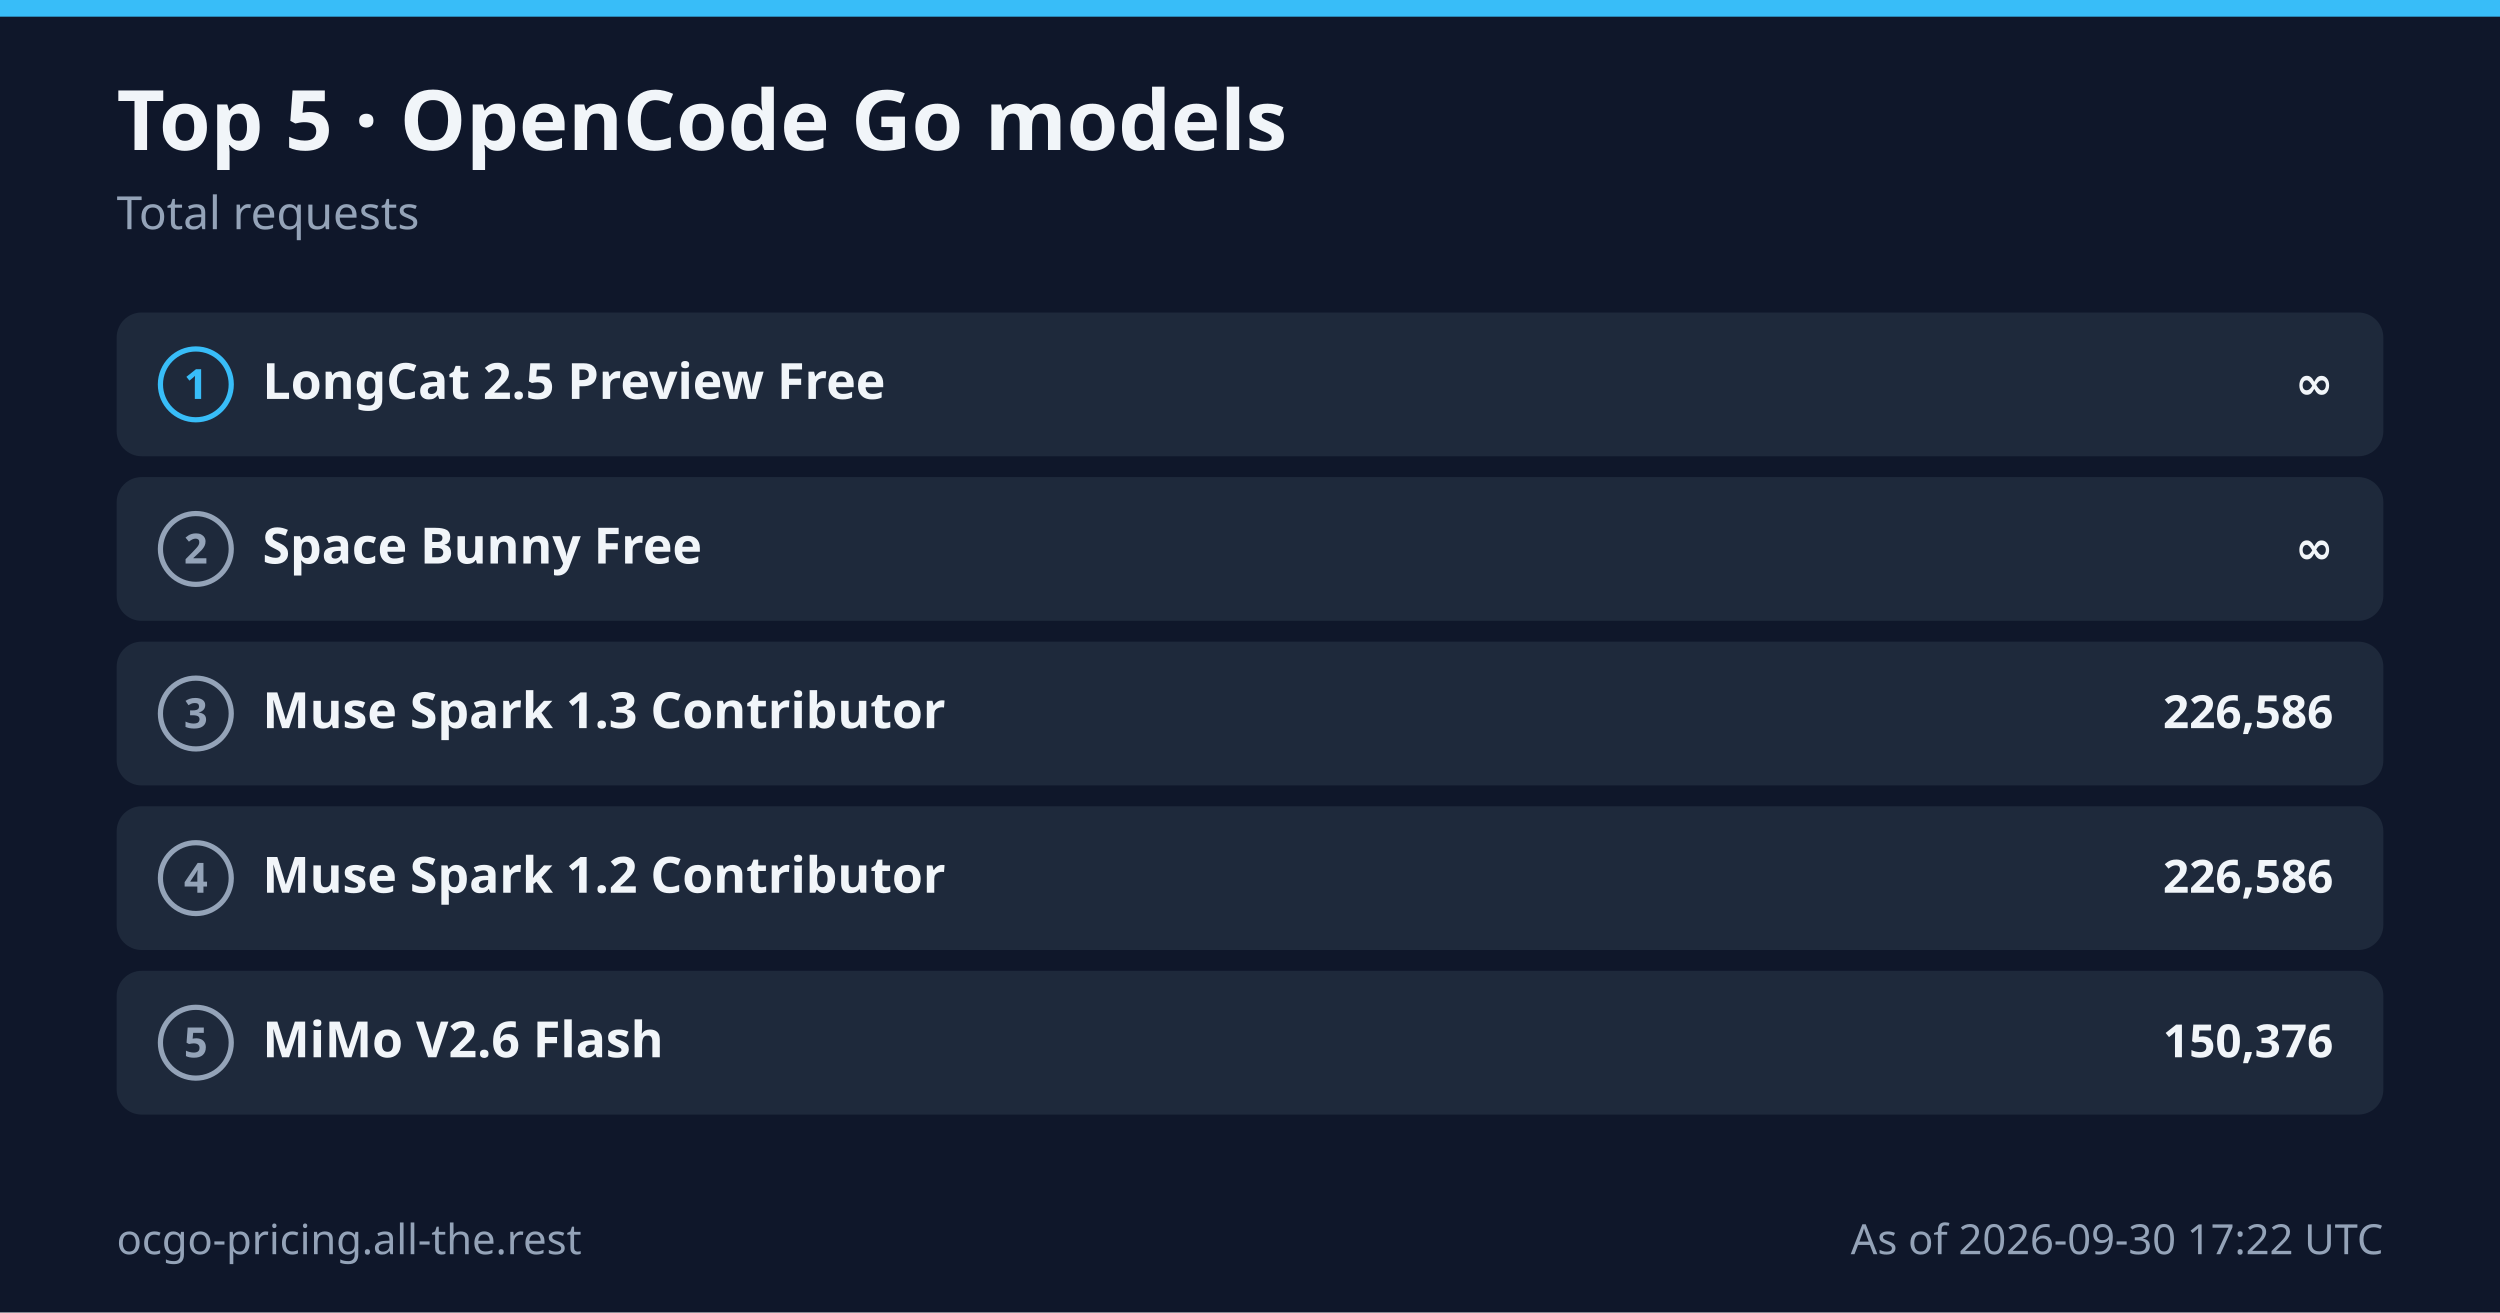
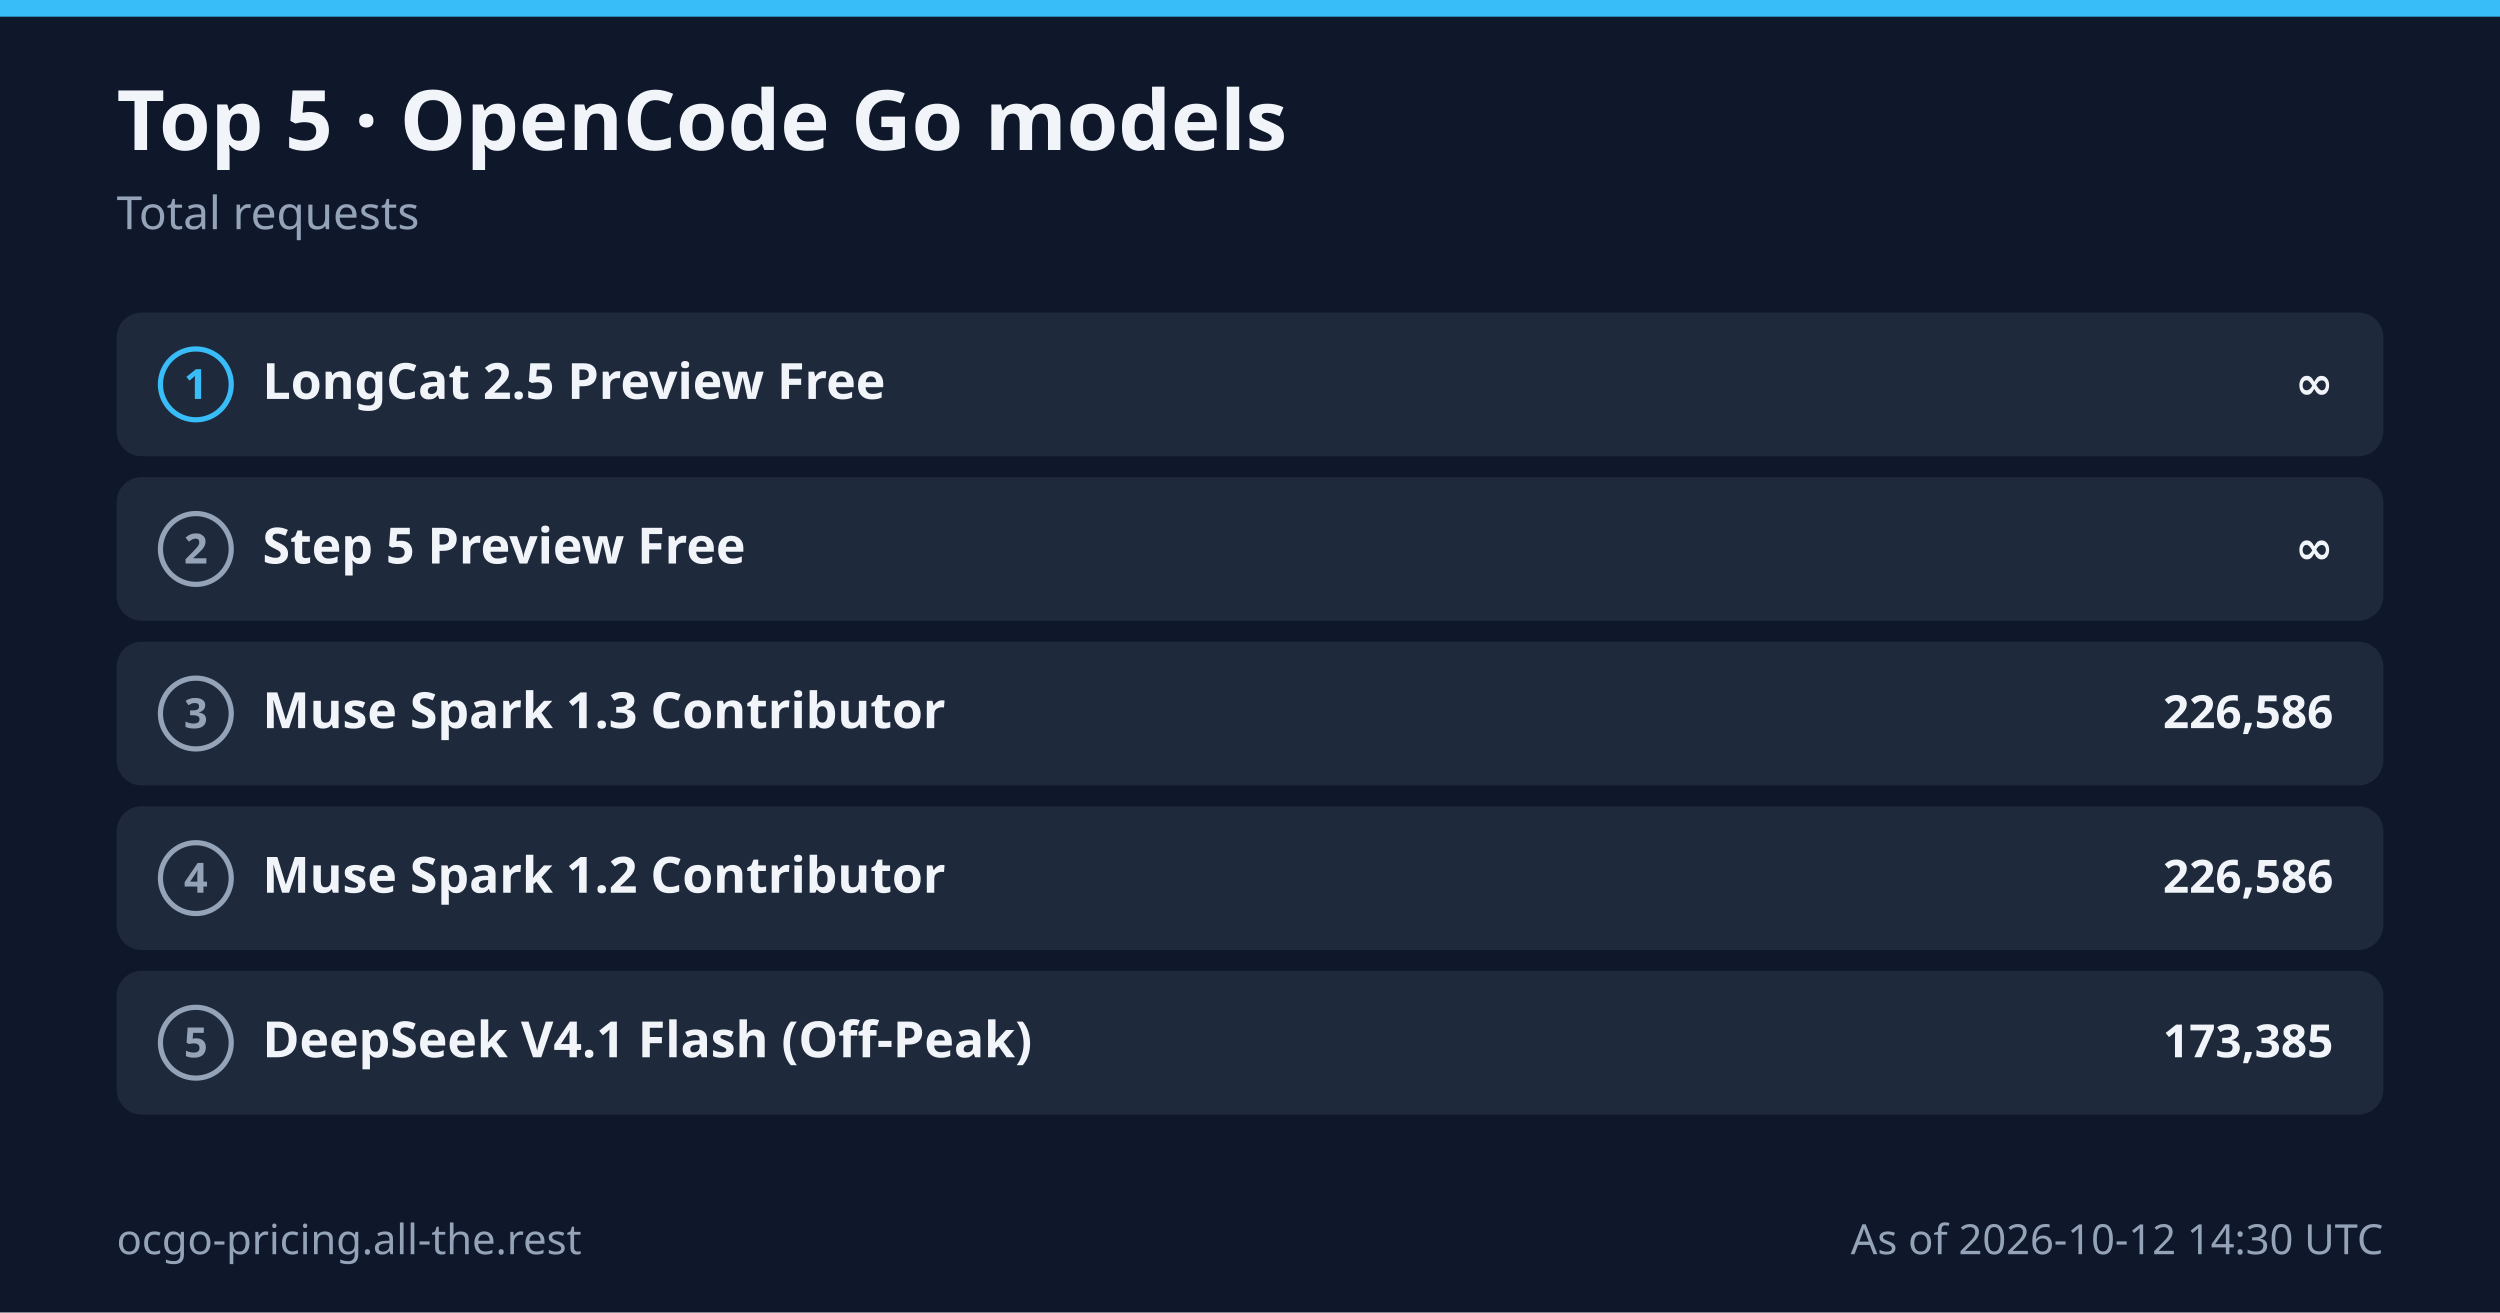
<svg xmlns="http://www.w3.org/2000/svg" width="1200" height="630" viewBox="0 0 1200 630" role="img" aria-label="Top 5 OpenCode Go models">
  <rect width="1200" height="630" fill="#0f172a" />
  <rect x="0" y="0" width="1200" height="8" fill="#38bdf8" />
  <text x="56" y="72" font-family="system-ui,sans-serif" font-size="40" font-weight="800" fill="#f1f5f9">Top 5 · OpenCode Go models</text>
  <text x="56" y="110" font-family="system-ui,sans-serif" font-size="22" fill="#94a3b8">Total requests</text>
  <g data-row="1">
    <rect x="56" y="150" width="1088" height="69" rx="12" fill="#1e293b" />
    <circle cx="94" cy="184.5" r="17" fill="none" stroke="#38bdf8" stroke-width="2.5" />
    <text x="94" y="191.5" text-anchor="middle" font-family="system-ui,sans-serif" font-size="20" font-weight="700" fill="#38bdf8">1</text>
    <text x="126" y="191.5" font-family="system-ui,sans-serif" font-size="24" font-weight="600" fill="#f1f5f9">LongCat 2.5 Preview Free</text>
    <text x="1120" y="191.5" text-anchor="end" font-family="system-ui,sans-serif" font-size="22" font-weight="700" fill="#f1f5f9">∞</text>
  </g>
  <g data-row="2">
    <rect x="56" y="229" width="1088" height="69" rx="12" fill="#1e293b" />
    <circle cx="94" cy="263.5" r="17" fill="none" stroke="#94a3b8" stroke-width="2.5" />
    <text x="94" y="270.5" text-anchor="middle" font-family="system-ui,sans-serif" font-size="20" font-weight="700" fill="#94a3b8">2</text>
-     <text x="126" y="270.5" font-family="system-ui,sans-serif" font-size="24" font-weight="600" fill="#f1f5f9">Space Bunny Free</text>
+     <text x="126" y="270.5" font-family="system-ui,sans-serif" font-size="24" font-weight="600" fill="#f1f5f9">Step 5 Preview Free</text>
    <text x="1120" y="270.5" text-anchor="end" font-family="system-ui,sans-serif" font-size="22" font-weight="700" fill="#f1f5f9">∞</text>
  </g>
  <g data-row="3">
    <rect x="56" y="308" width="1088" height="69" rx="12" fill="#1e293b" />
    <circle cx="94" cy="342.5" r="17" fill="none" stroke="#94a3b8" stroke-width="2.5" />
    <text x="94" y="349.5" text-anchor="middle" font-family="system-ui,sans-serif" font-size="20" font-weight="700" fill="#94a3b8">3</text>
    <text x="126" y="349.5" font-family="system-ui,sans-serif" font-size="24" font-weight="600" fill="#f1f5f9">Muse Spark 1.3 Contributor</text>
    <text x="1120" y="349.5" text-anchor="end" font-family="system-ui,sans-serif" font-size="22" font-weight="700" fill="#f1f5f9">226,586</text>
  </g>
  <g data-row="4">
    <rect x="56" y="387" width="1088" height="69" rx="12" fill="#1e293b" />
    <circle cx="94" cy="421.5" r="17" fill="none" stroke="#94a3b8" stroke-width="2.5" />
    <text x="94" y="428.5" text-anchor="middle" font-family="system-ui,sans-serif" font-size="20" font-weight="700" fill="#94a3b8">4</text>
    <text x="126" y="428.5" font-family="system-ui,sans-serif" font-size="24" font-weight="600" fill="#f1f5f9">Muse Spark 1.2 Contributor</text>
    <text x="1120" y="428.5" text-anchor="end" font-family="system-ui,sans-serif" font-size="22" font-weight="700" fill="#f1f5f9">226,586</text>
  </g>
  <g data-row="5">
    <rect x="56" y="466" width="1088" height="69" rx="12" fill="#1e293b" />
    <circle cx="94" cy="500.5" r="17" fill="none" stroke="#94a3b8" stroke-width="2.5" />
    <text x="94" y="507.5" text-anchor="middle" font-family="system-ui,sans-serif" font-size="20" font-weight="700" fill="#94a3b8">5</text>
-     <text x="126" y="507.5" font-family="system-ui,sans-serif" font-size="24" font-weight="600" fill="#f1f5f9">MiMo V2.6 Flash</text>
-     <text x="1120" y="507.5" text-anchor="end" font-family="system-ui,sans-serif" font-size="22" font-weight="700" fill="#f1f5f9">150,376</text>
+     <text x="126" y="507.5" font-family="system-ui,sans-serif" font-size="24" font-weight="600" fill="#f1f5f9">DeepSeek V4.1 Flash (Off-Peak)</text>
+     <text x="1120" y="507.5" text-anchor="end" font-family="system-ui,sans-serif" font-size="22" font-weight="700" fill="#f1f5f9">173,385</text>
  </g>
  <text data-footer-left="1" x="56" y="602" font-family="system-ui,sans-serif" font-size="20" fill="#94a3b8">ocgo-pricing.all-the.rest</text>
-   <text data-footer-right="1" x="1144" y="602" text-anchor="end" font-family="system-ui,sans-serif" font-size="20" fill="#94a3b8">As of 2026-09-30 17:22 UTC</text>
+   <text data-footer-right="1" x="1144" y="602" text-anchor="end" font-family="system-ui,sans-serif" font-size="20" fill="#94a3b8">As of 2026-10-12 14:30 UTC</text>
</svg>
